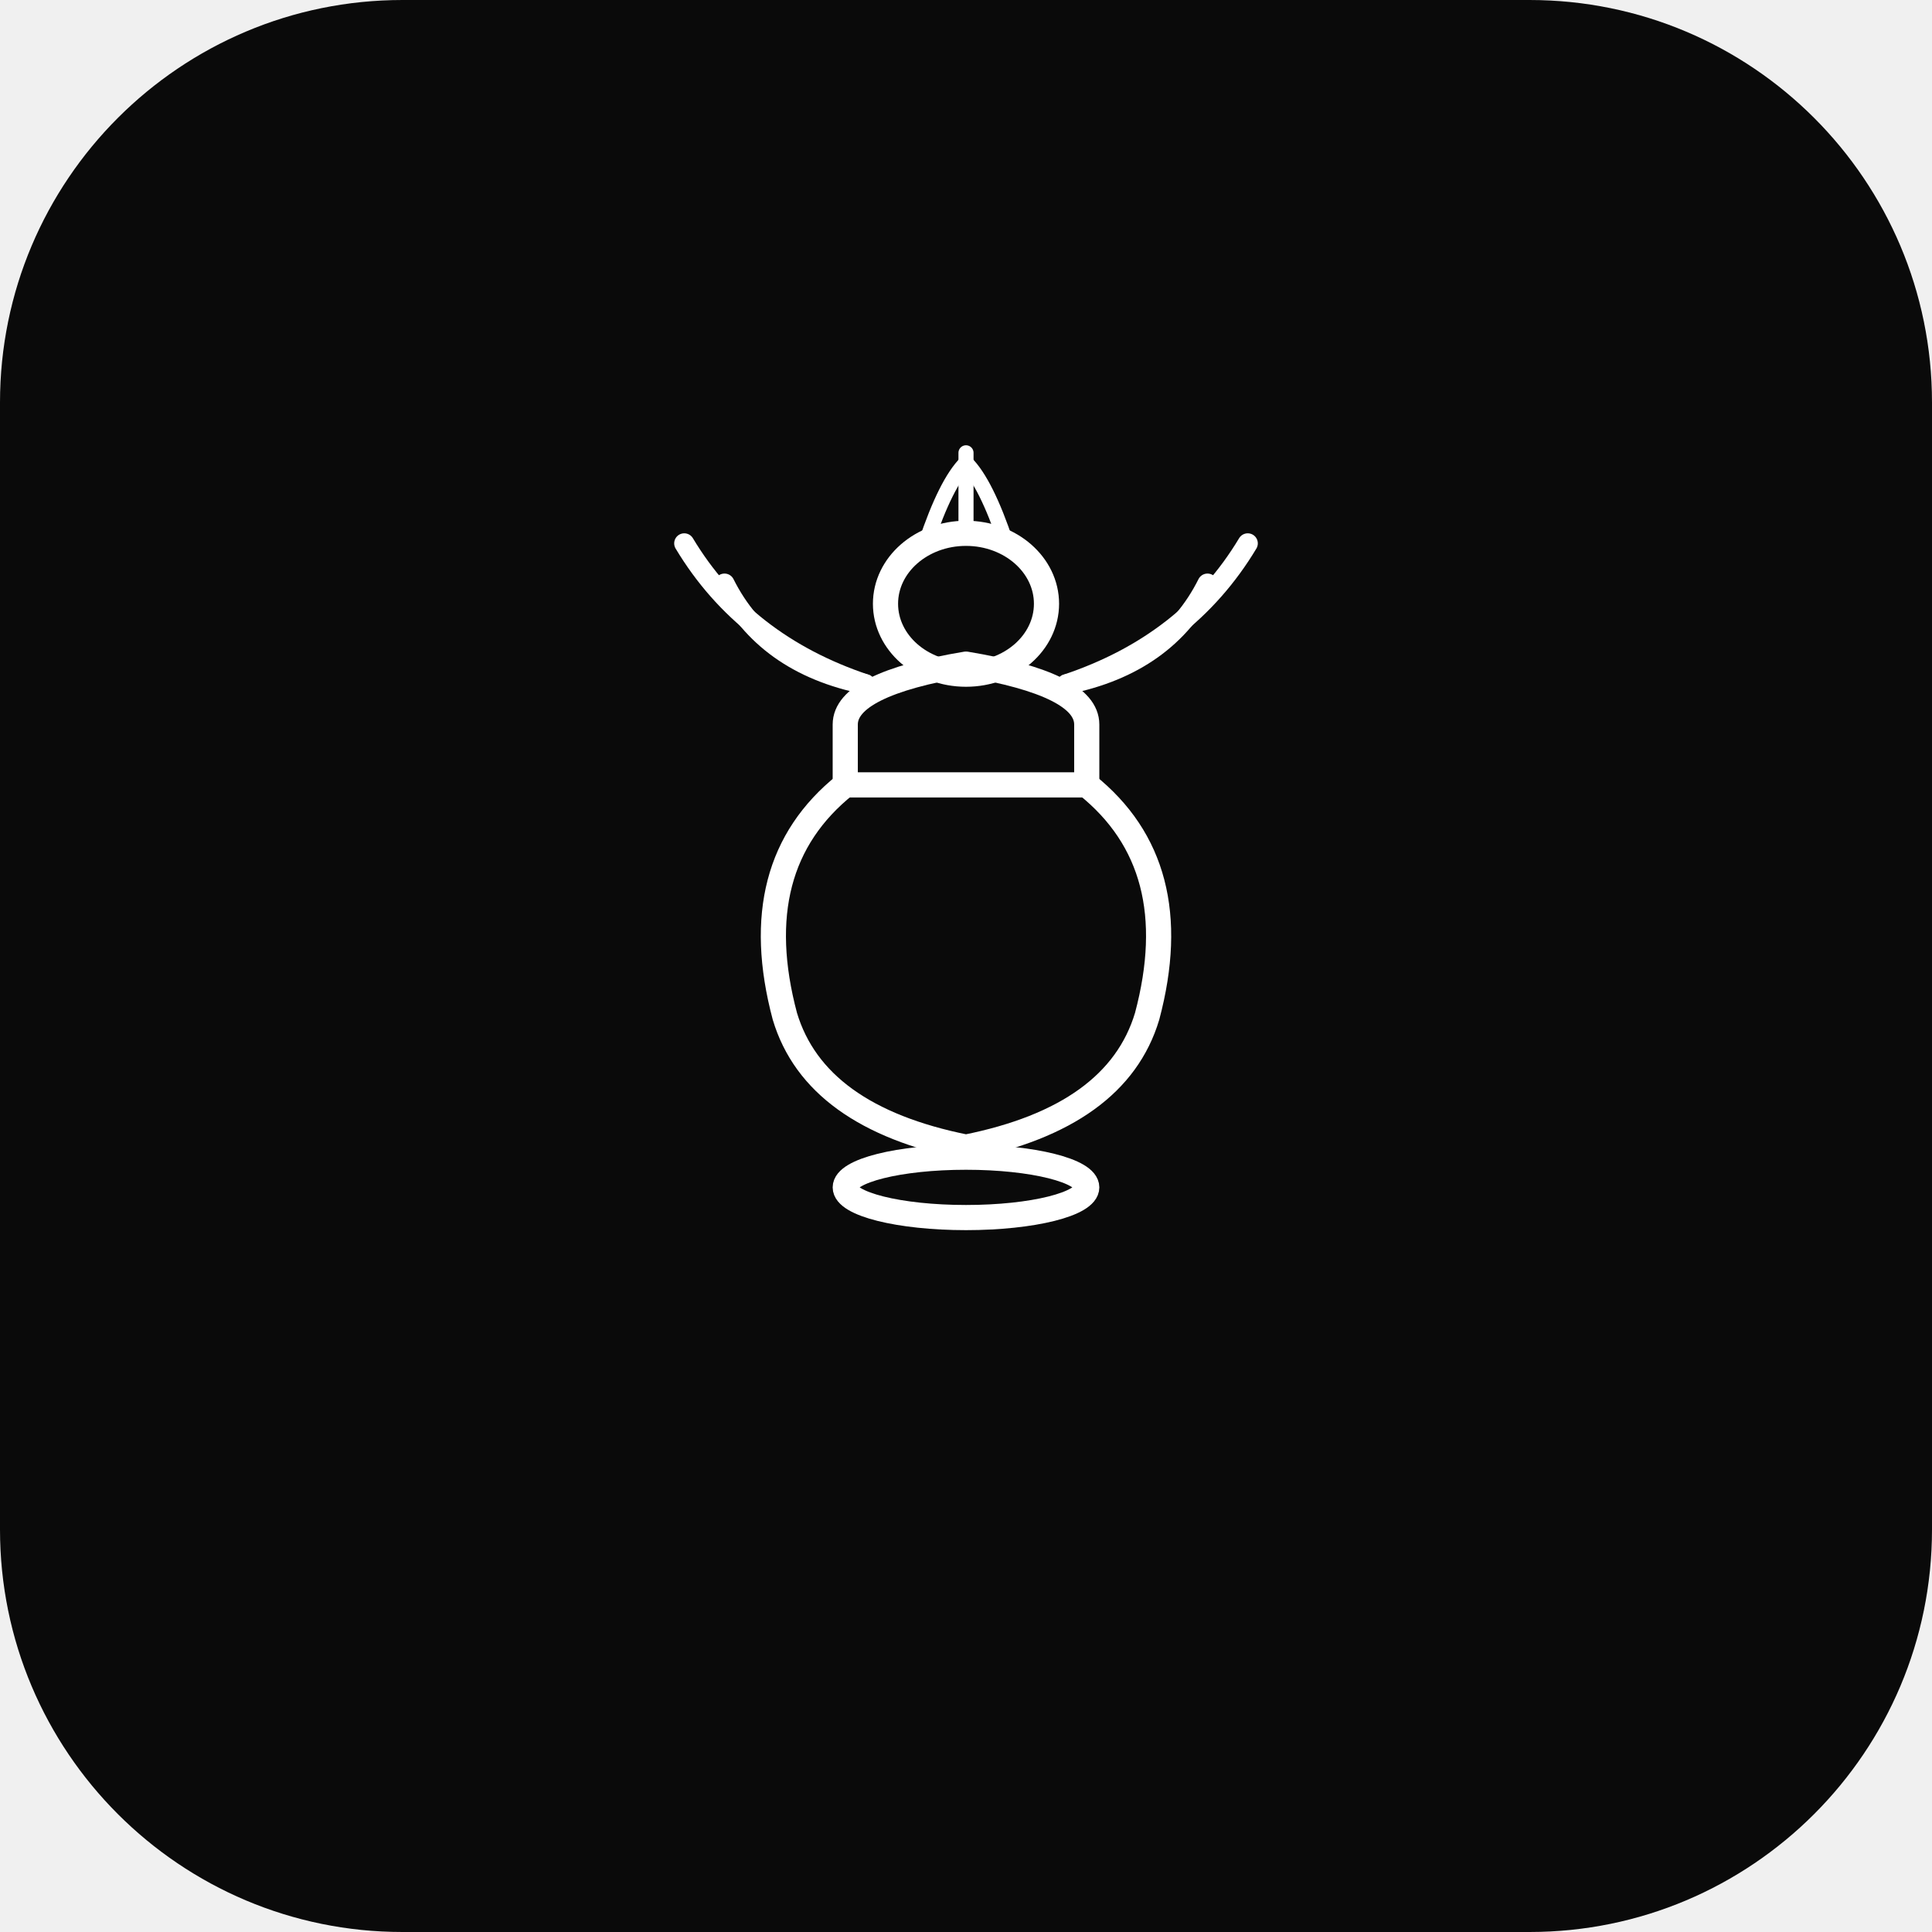
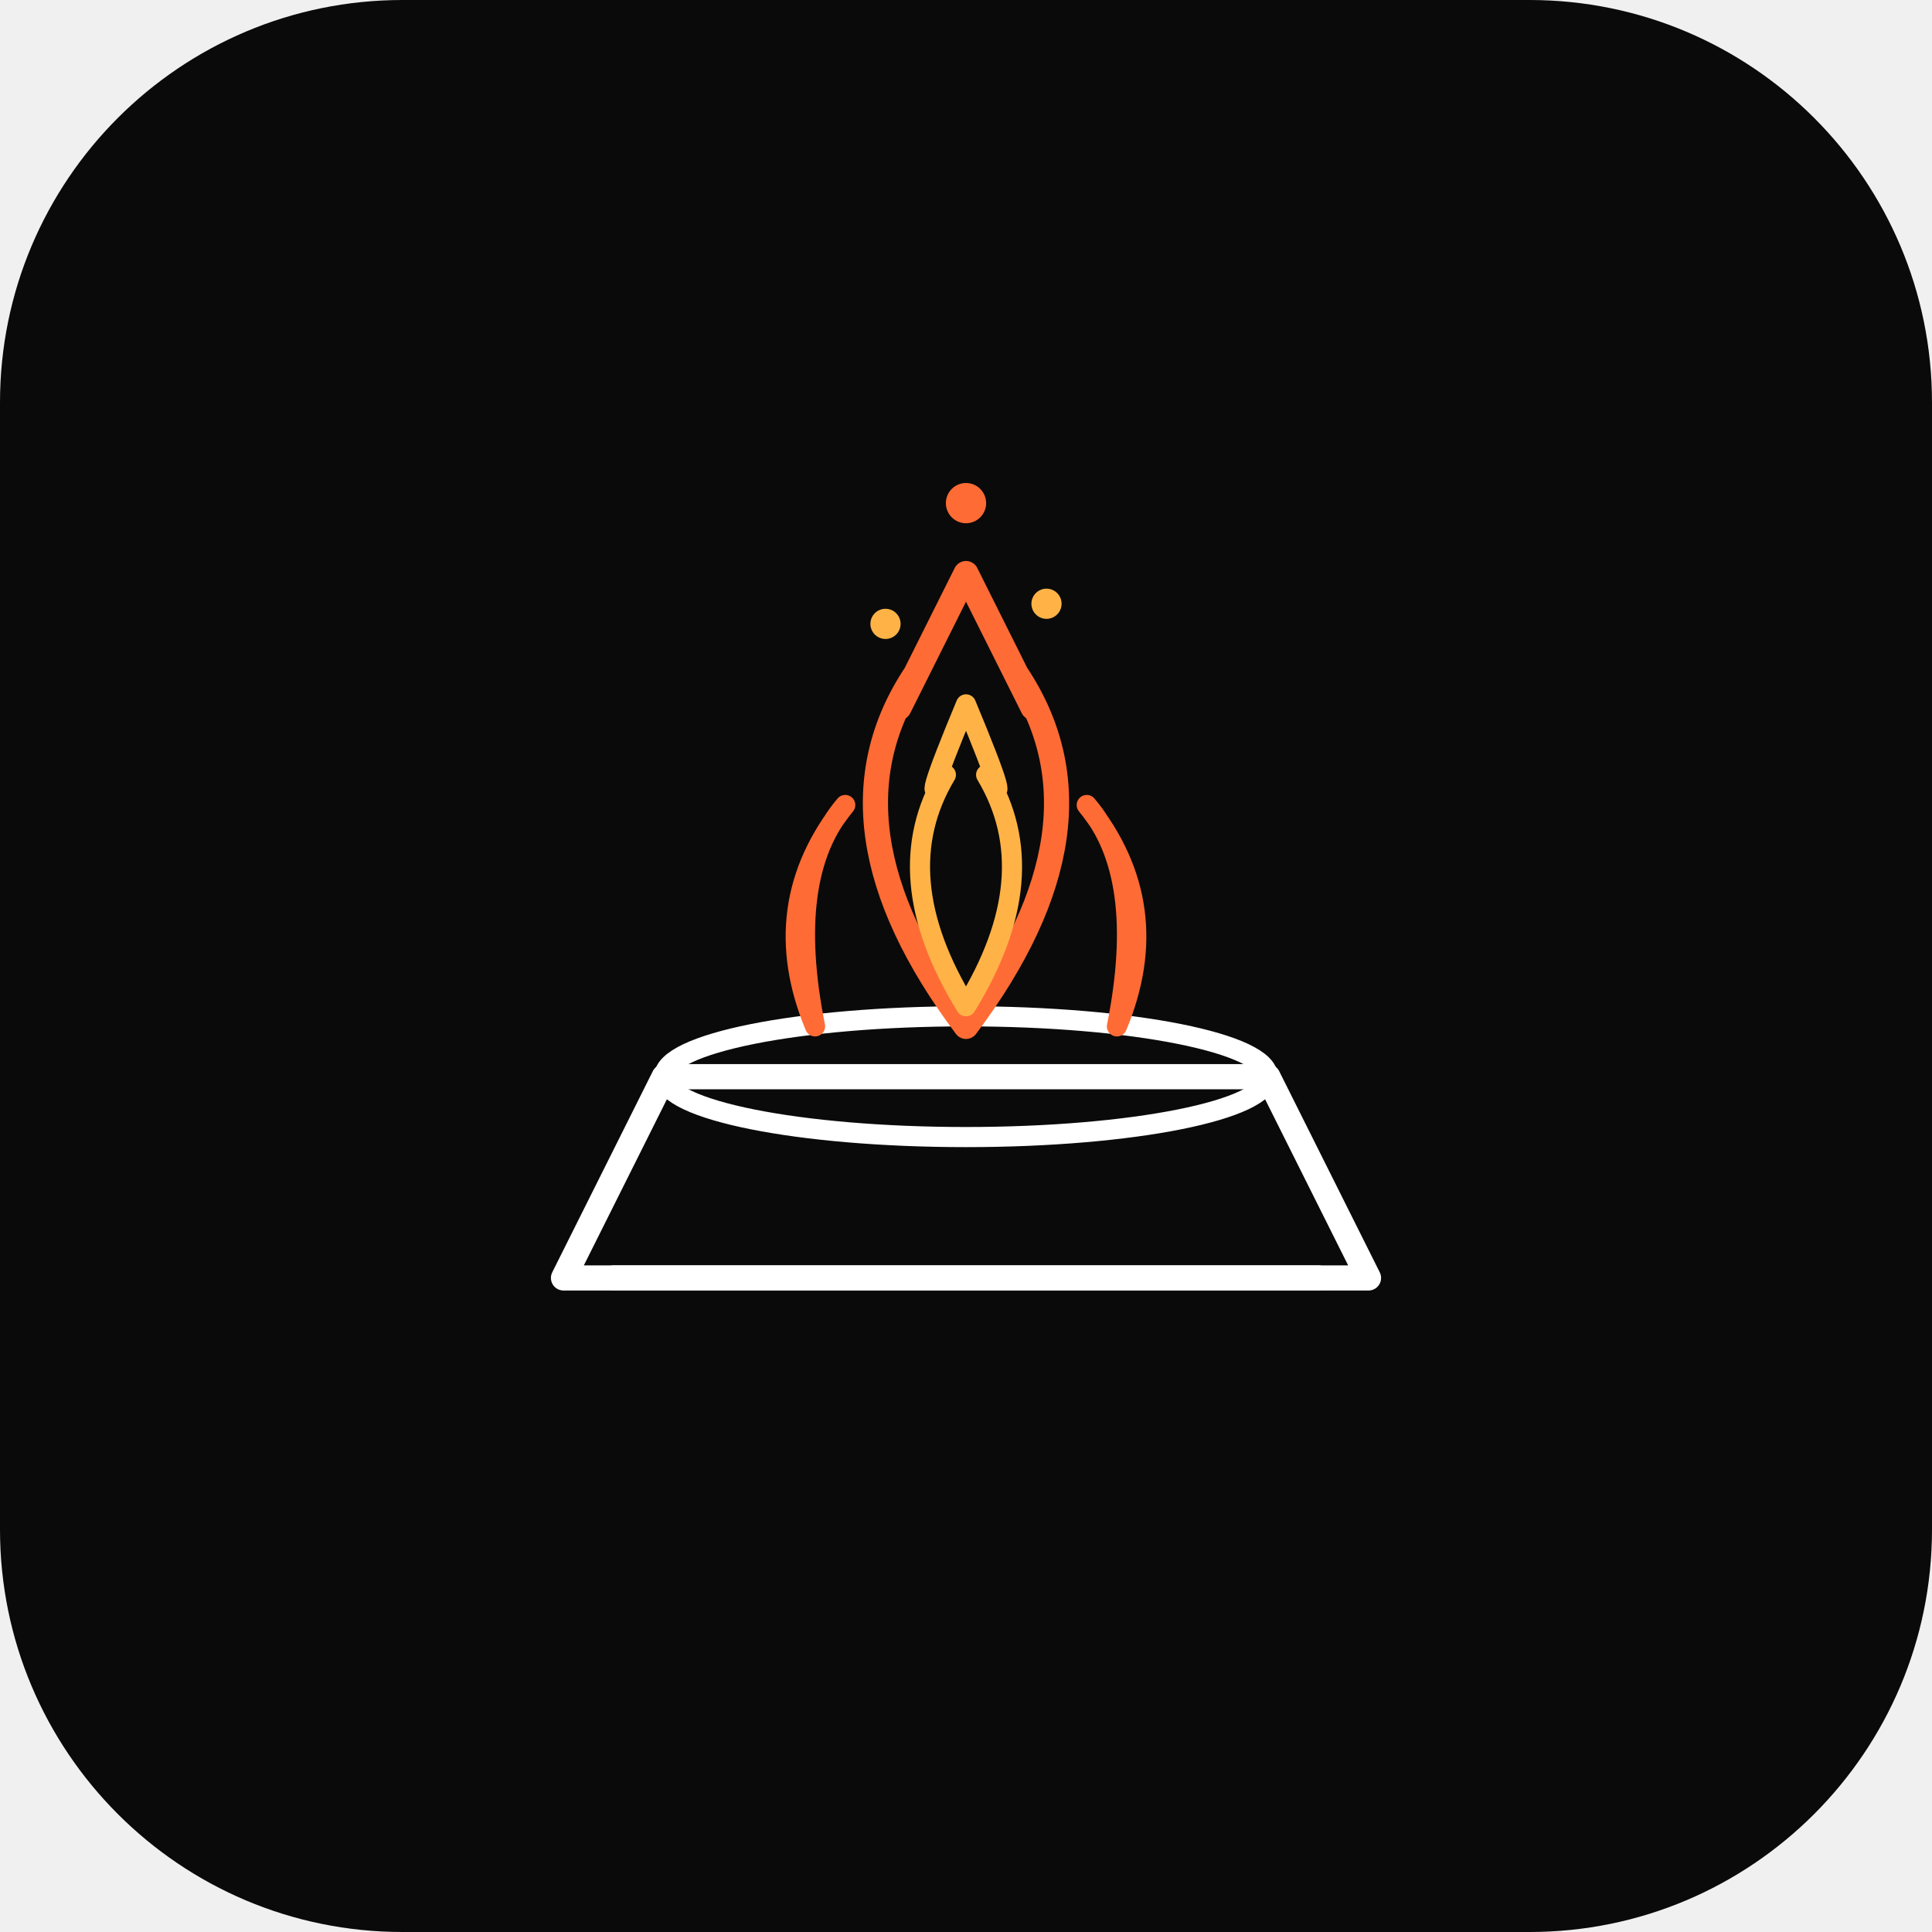
<svg xmlns="http://www.w3.org/2000/svg" viewBox="0 0 192 192" fill="none">
  <rect width="192" height="192" rx="40" fill="#0a0a0a" />
-   <g transform="translate(46, 36)" stroke="white" stroke-linecap="round" stroke-linejoin="round" fill="none">
-     <ellipse cx="50" cy="82" rx="12" ry="3" stroke-width="2.5" />
-     <path d="M32 65 Q28 50, 38 42 L62 42 Q72 50, 68 65 Q65 75, 50 78 Q35 75, 32 65Z" stroke-width="2.5" />
-     <path d="M38 42 L38 36 Q38 32, 50 30 Q62 32, 62 36 L62 42" stroke-width="2.5" />
-     <path d="M40 32 Q28 28, 22 18" stroke-width="2" />
-     <path d="M40 32 Q30 30, 26 22" stroke-width="2" />
-     <path d="M60 32 Q72 28, 78 18" stroke-width="2" />
-     <path d="M60 32 Q70 30, 74 22" stroke-width="2" />
-     <ellipse cx="50" cy="24" rx="8" ry="7" stroke-width="2.5" />
-     <path d="M46 18 Q48 12, 50 10" stroke-width="1.5" />
-     <path d="M50 17 L50 9" stroke-width="1.5" />
-     <path d="M54 18 Q52 12, 50 10" stroke-width="1.5" />
+   <g transform="translate(46, 32)">
+     <path d="M10 95 L20 75 L80 75 L90 95 Z" stroke="white" stroke-width="2.5" fill="none" stroke-linecap="round" stroke-linejoin="round" />
+     <path d="M15 95 L85 95" stroke="white" stroke-width="2.5" stroke-linecap="round" />
+     <ellipse cx="50" cy="75" rx="30" ry="6" stroke="white" stroke-width="2" fill="none" />
+     <path d="M50 70 Q65 50, 55 35 Q60 45, 50 25 Q40 45, 45 35 Q35 50, 50 70" stroke="#ff6b35" stroke-width="2.5" fill="none" stroke-linecap="round" stroke-linejoin="round" />
+     <path d="M50 68 Q58 55, 52 45 Q55 50, 50 38 Q45 50, 48 45 Q42 55, 50 68" stroke="#ffb347" stroke-width="2" fill="none" stroke-linecap="round" stroke-linejoin="round" />
+     <path d="M35 70 Q30 58, 38 48 Q32 55, 35 70" stroke="#ff6b35" stroke-width="2" fill="none" stroke-linecap="round" stroke-linejoin="round" />
+     <path d="M65 70 Q70 58, 62 48 Q68 55, 65 70" stroke="#ff6b35" stroke-width="2" fill="none" stroke-linecap="round" stroke-linejoin="round" />
+     <circle cx="42" cy="30" r="1.5" fill="#ffb347" />
+     <circle cx="58" cy="28" r="1.5" fill="#ffb347" />
+     <circle cx="50" cy="18" r="2" fill="#ff6b35" />
  </g>
</svg>
